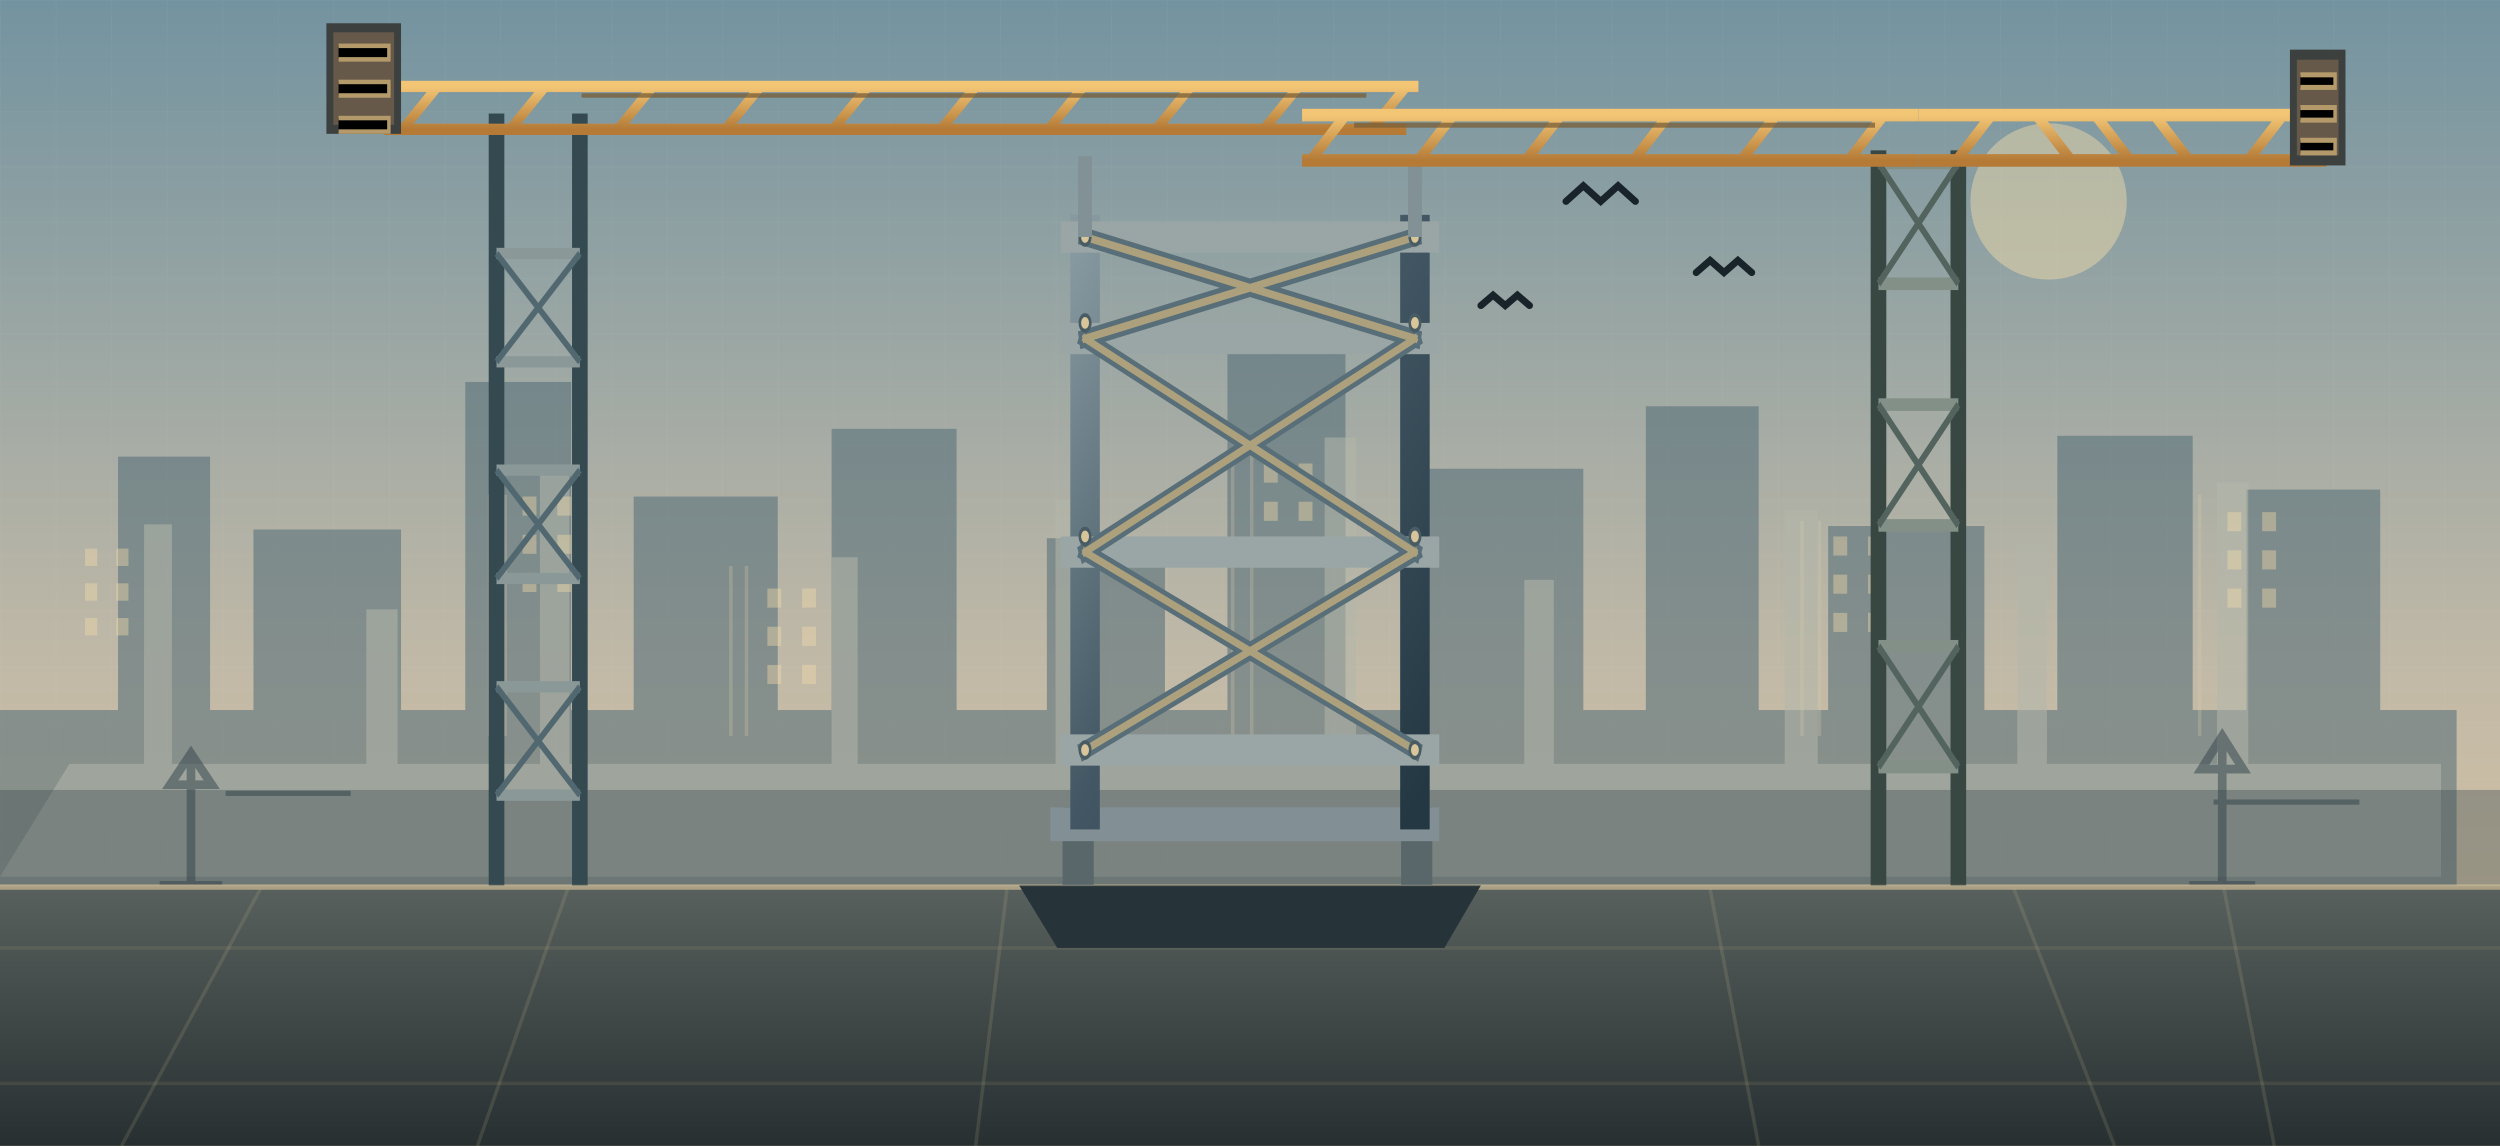
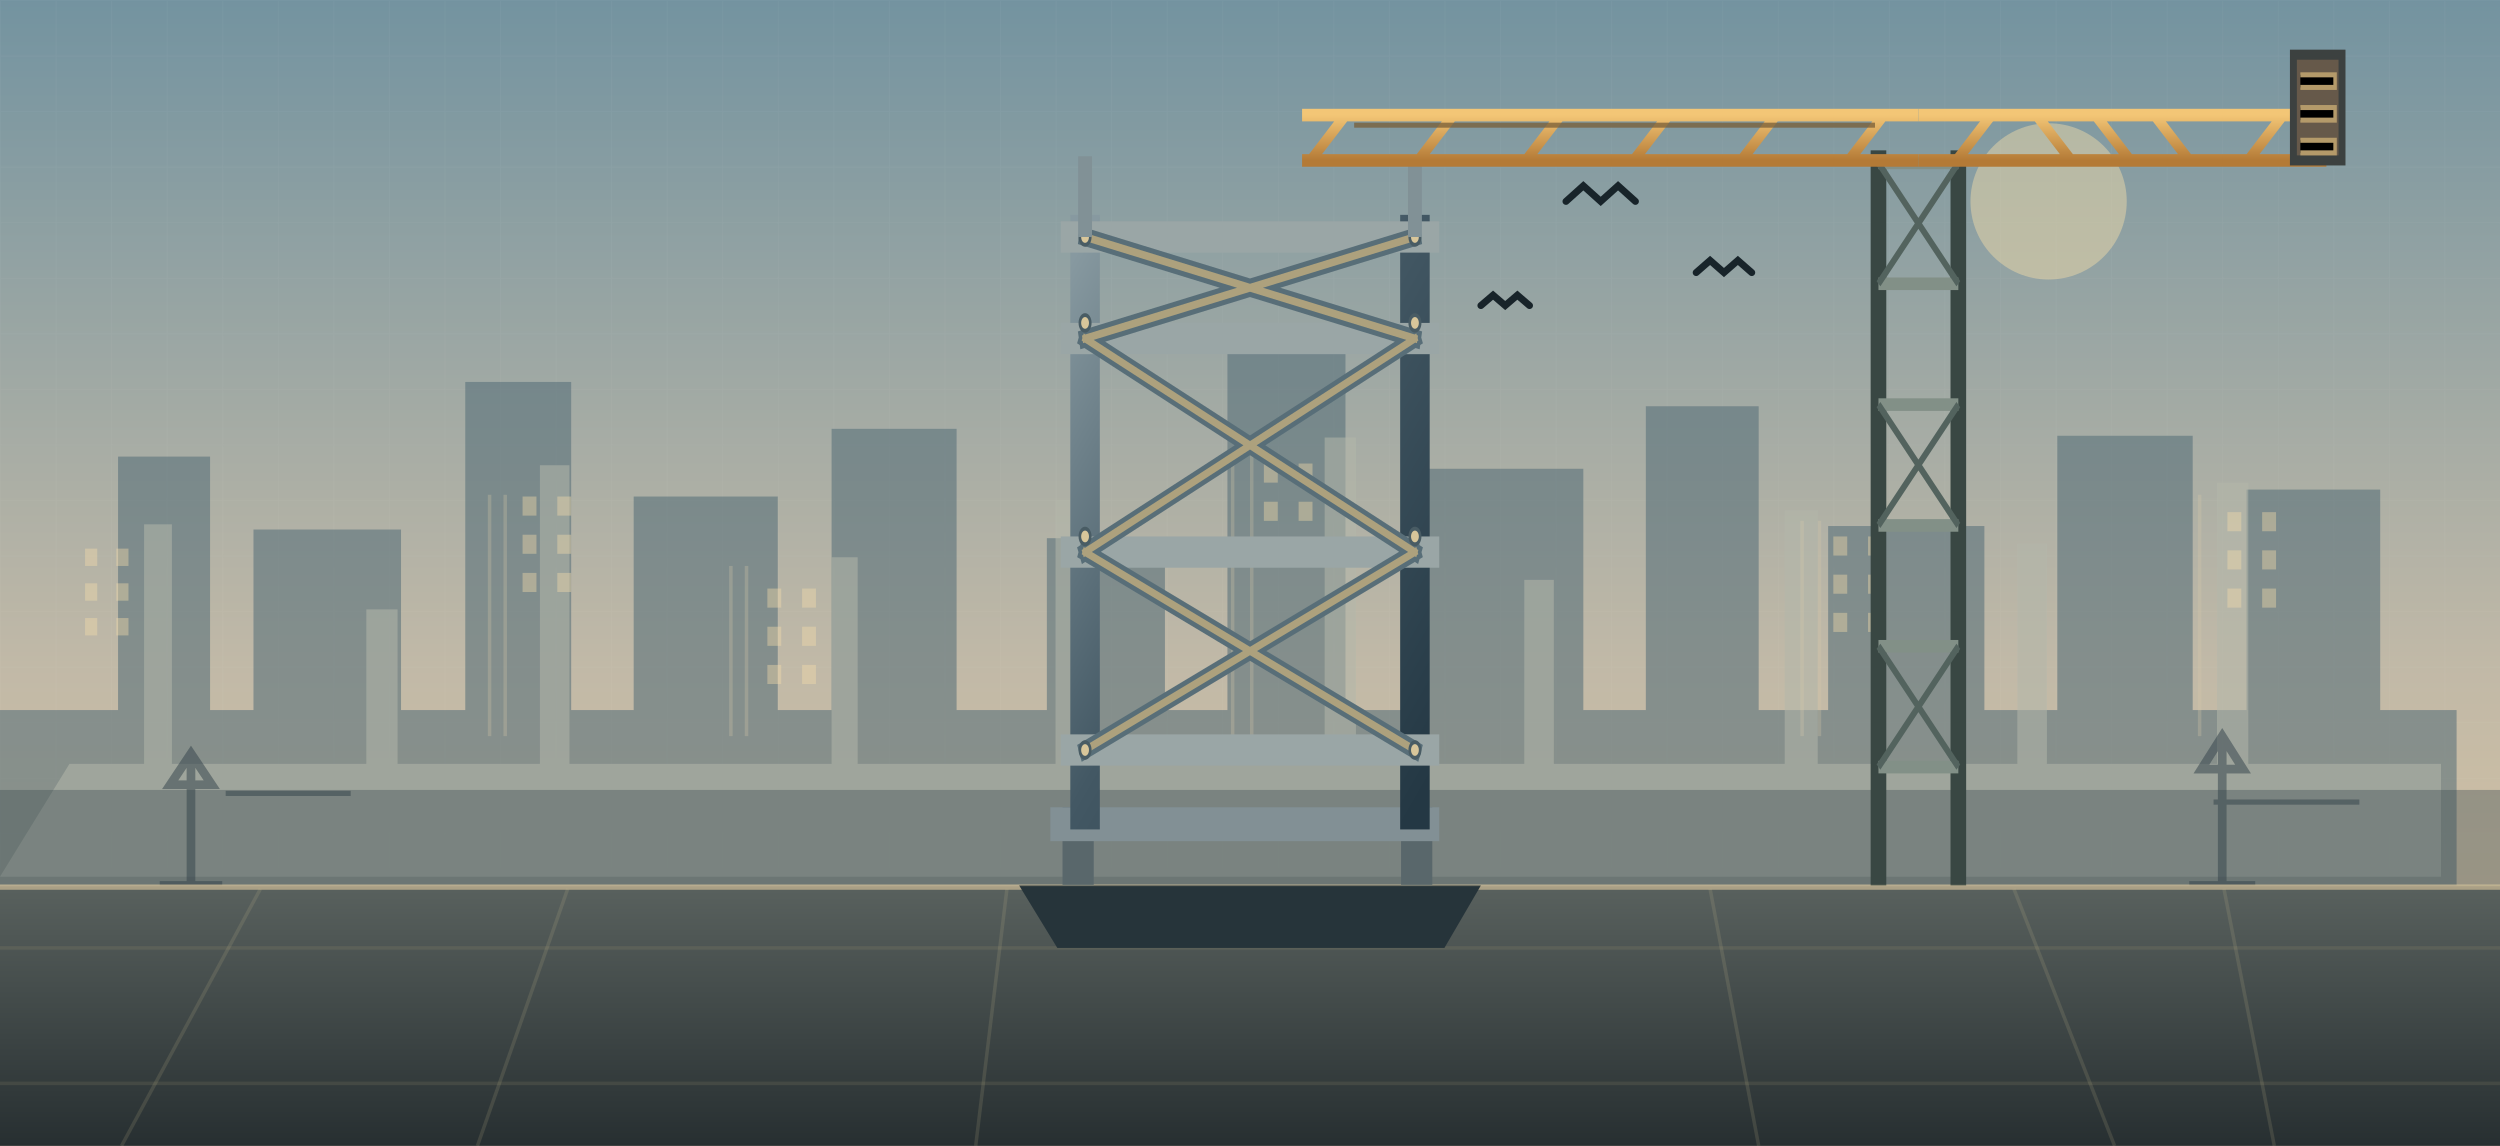
<svg xmlns="http://www.w3.org/2000/svg" class="scene" width="1440" height="660" viewBox="0 0 1440 660" role="img" aria-labelledby="scene-title scene-desc">
-   <style>#player-trolley,#beam-1,#beam-2,#beam-3,#worker-walk,#auto-trolley,#auto-beam,#bird-strike,#crash-overlay,#debris,#target-1,#target-2,#target-3,#target-label-1,#target-label-2,#target-label-3,#tower-bolts{display:none!important}</style>
+   <style>#player-crane,#beam-1,#beam-2,#beam-3,#worker-walk,#auto-trolley,#auto-beam,#bird-strike,#crash-overlay,#debris,#target-1,#target-2,#target-3,#target-label-1,#target-label-2,#target-label-3,#tower-bolts{display:none!important}</style>
  <defs>
    <linearGradient id="sky" x2="0" y2="1">
      <stop stop-color="#7393a0" />
      <stop offset=".58" stop-color="#c1b9a7" />
      <stop offset="1" stop-color="#e0c69e" />
    </linearGradient>
    <linearGradient id="steel" x2="1" y2="1">
      <stop stop-color="#8799a0" />
      <stop offset=".48" stop-color="#435864" />
      <stop offset="1" stop-color="#243844" />
    </linearGradient>
    <linearGradient id="boom" x2="0" y2="1">
      <stop stop-color="#f3c676" />
      <stop offset="1" stop-color="#b47a36" />
    </linearGradient>
    <linearGradient id="ground" x2="0" y2="1">
      <stop stop-color="#59615e" />
      <stop offset="1" stop-color="#272f31" />
    </linearGradient>
    <pattern id="grid" width="32" height="32" patternUnits="userSpaceOnUse">
      <path d="M32 0H0V32" fill="none" stroke="#fff" stroke-opacity=".035" />
    </pattern>
    <filter id="soft-shadow" x="-30%" y="-30%" width="160%" height="170%">
      <feGaussianBlur stdDeviation="8" />
    </filter>
  </defs>
  <rect width="1440" height="660" fill="url(#sky)" />
  <rect width="1440" height="500" fill="url(#grid)" />
  <circle cx="1180" cy="116" r="45" fill="#f8dfa8" opacity=".44" />
  <g fill="#526b77" opacity=".55">
    <path d="M0 409h68V263h53v146h25V305h85v104h37V220h61v189h36V286h83v123h31V247h72v162h52V310h68v99h36V194h68v215h42V270h95v139h36V234h65v175h40V303h90v106h42V251h78v158h31V282h77v127h44v106H0z" />
  </g>
  <g fill="#b3b7aa" opacity=".55">
    <path d="M40 440h43V302h16v138h112V351h18v89h82V268h17v172h151V321h15v119h114V288h18v152h137V252h18v188h97V334h17v106h133V294h19v146h115V313h17v127h98V278h18v162h111v65H0z" />
  </g>
  <g fill="#f4dca9" opacity=".4">
    <path d="M49 316h7v10h-7zm18 0h7v10h-7zm-18 20h7v10h-7zm18 0h7v10h-7zm-18 20h7v10h-7zm18 0h7v10h-7zM301 286h8v11h-8zm20 0h8v11h-8zm-20 22h8v11h-8zm20 0h8v11h-8zm-20 22h8v11h-8zm20 0h8v11h-8zM442 339h8v11h-8zm20 0h8v11h-8zm-20 22h8v11h-8zm20 0h8v11h-8zm-20 22h8v11h-8zm20 0h8v11h-8zM728 267h8v11h-8zm20 0h8v11h-8zm-20 22h8v11h-8zm20 0h8v11h-8zm-20 22h8v11h-8zm20 0h8v11h-8zM1056 309h8v11h-8zm20 0h8v11h-8zm-20 22h8v11h-8zm20 0h8v11h-8zm-20 22h8v11h-8zm20 0h8v11h-8zM1283 295h8v11h-8zm20 0h8v11h-8zm-20 22h8v11h-8zm20 0h8v11h-8zm-20 22h8v11h-8zm20 0h8v11h-8z" />
  </g>
  <g stroke="#d7c9aa" stroke-width="2" opacity=".28">
    <path d="M282 285v139M291 285v139M421 326v98M430 326v98M710 258v166M721 258v166M1038 300v124M1048 300v124M1267 285v139" />
  </g>
  <rect y="455" width="1440" height="205" fill="#34454b" opacity=".35" />
  <g opacity=".52" stroke="#34434a" fill="none" stroke-width="5">
    <path d="M110 510v-72m-18 72h36m-30-58h24l-12-18zM1280 510v-86m-19 86h38m-31-67h24l-12-19z" />
    <path d="M130 457h72m1073 5h84" stroke-width="3" />
  </g>
  <ellipse cx="717" cy="585" rx="484" ry="27" fill="#101b20" opacity=".38" filter="url(#soft-shadow)" />
  <rect y="510" width="1440" height="150" fill="url(#ground)" />
  <path d="M0 511h1440" stroke="#d6c29c" stroke-opacity=".65" stroke-width="3" />
  <path d="M0 546h1440M0 624h1440" stroke="#b8a980" stroke-opacity=".13" stroke-width="2" />
  <g stroke="#c5b58e" stroke-opacity=".16" stroke-width="2">
    <path d="m70 660 80-148m125 148 52-148m235 148 18-148m433 148-28-148m233 148-58-148m150 148-29-148" />
  </g>
  <g transform="translate(0 510) scale(1 1.5) translate(0 -510)">
    <path d="M587 510h266l-21 24H609z" fill="#26343a" />
    <path d="M612 510h18v-30h-18zm195 0h18v-30h-18z" fill="#59676b" />
    <path d="M605 480h224v13H605z" fill="#829095" />
  </g>
  <g id="tower-collapse">
    <g transform="translate(0 510) scale(1 1.5) translate(0 -510)" stroke="url(#steel)" stroke-linecap="square">
      <path id="tower-columns" d="M625 480V261M815 480V261" fill="none" stroke-width="17" />
      <path id="tower-crossbeams" d="M617 458 h206 M617 382 h206 M617 300 h206 M617 261 h206" fill="none" stroke="#9aa6a6" stroke-width="12" />
      <path id="tower-braces" d="M625 458 L815 382 M815 458 L625 382 M625 382 L815 300 M815 382 L625 300 M625 300 L815 261 M815 300 L625 261" fill="none" stroke="#586e78" stroke-width="7" />
      <path id="tower-gold-braces" d="M625 458 L815 382 M815 458 L625 382 M625 382 L815 300 M815 382 L625 300 M625 300 L815 261 M815 300 L625 261" fill="none" stroke="#c8b17f" stroke-opacity=".76" stroke-width="3" />
    </g>
    <g transform="translate(0 510) scale(1 1.5) translate(0 -510)" fill="#d8c69a" stroke="#495c64" stroke-width="1.5">
      <circle cx="625" cy="458" r="3" />
      <circle cx="815" cy="458" r="3" />
      <circle cx="625" cy="376" r="3" />
      <circle cx="815" cy="376" r="3" />
      <circle cx="625" cy="294" r="3" />
      <circle cx="815" cy="294" r="3" />
      <circle cx="625" cy="261" r="3" />
      <circle cx="815" cy="261" r="3" />
    </g>
    <g transform="translate(0 510) scale(1 1.5) translate(0 -510)" fill="none" stroke="#77d9df" stroke-width="3" stroke-dasharray="7 6" opacity=".9">
      <rect id="target-1" x="648" y="397" width="144" height="27" rx="3" />
      <rect id="target-2" x="648" y="315" width="144" height="27" rx="3" />
      <rect id="target-3" x="648" y="267" width="144" height="15" rx="3" />
    </g>
    <g transform="translate(0 510) scale(1 1.5) translate(0 -510)" fill="#d5f7f4" font-size="10" font-weight="800" letter-spacing="1.5" text-anchor="middle">
      <text id="target-label-1" x="720" y="416">TARGET 01</text>
      <text id="target-label-2" x="720" y="334">TARGET 02</text>
      <text id="target-label-3" x="720" y="279">TARGET 03</text>
    </g>
    <g id="tower-bolts" transform="translate(0 510) scale(1 1.5) translate(0 -510)" fill="#d8c69a" stroke="#495c64" stroke-width="1.5" />
    <g id="auto-placed-beams" aria-hidden="true" />
    <path d="M625 261V230m190 31v-31" transform="translate(0 510) scale(1 1.5) translate(0 -510)" stroke="#819196" stroke-width="8" />
  </g>
  <g id="player-crane" transform="translate(0 510) scale(1 1.3) translate(0 -510)">
    <path d="M286 510V168M334 510V168" fill="none" stroke="#354951" stroke-width="9" />
    <path d="M286 470h48m-48-48h48m-48-48h48m-48-48h48m-48-48h48m-48-48h48" fill="none" stroke="#8a9998" stroke-width="5" />
    <path d="m286 470 48-48m-48 0 48 48m-48-96 48-48m-48 0 48 48m-48-96 48-48m-48 0 48 48" fill="none" stroke="#526870" stroke-width="3" />
    <path d="M221 156H817M221 175H810m0-19-20 19m-42-19-20 19m-42-19-20 19m-42-19-20 19m-42-19-20 19m-42-19-20 19m-42-19-20 19m-42-19-20 19m-42-19-20 19m-42-19-20 19" fill="none" stroke="url(#boom)" stroke-width="5" />
    <path d="M335 160h452" stroke="#785d37" stroke-opacity=".75" stroke-width="2" />
    <path d="M190 130h39v45h-39z" fill="#66594a" stroke="#3c4140" stroke-width="4" />
    <path d="M195 138h29v6h-29m0 10h29v6h-29m0 10h29v6h-29" stroke="#b49a6a" stroke-width="2" />
    <g id="player-trolley">
      <path d="M507 147h42v28h-42z" fill="#efbd66" stroke="#725834" stroke-width="4" />
      <path d="M511 153h34v5h-34z" fill="#ffe1a0" opacity=".7" />
      <circle cx="515" cy="177" r="5" fill="#705c3b" />
      <circle cx="541" cy="177" r="5" fill="#705c3b" />
      <path id="hoist-line" d="M528 175v158" stroke="#273943" stroke-width="3" />
      <g id="hook" transform="translate(0 0)">
        <path d="M519 332h18l-2 18h-14z" fill="#a8b2ae" stroke="#394951" stroke-width="3" />
        <path d="M515 352h25l-4 12h-18z" fill="#56686e" />
      </g>
      <circle cx="528" cy="168" r="5" fill="#ffdf91" />
    </g>
  </g>
  <g id="beam-1" transform="translate(270 0)">
    <path class="beam-stand" d="M0 499v-18m-12 18h24" stroke="#293b43" stroke-width="3" />
    <rect x="-32" y="465" width="65" height="13" rx="2" fill="#9ba8a7" stroke="#33464e" stroke-width="3" />
    <path d="M-21 465v13m43-13v13" stroke="#4c616a" stroke-width="3" />
    <rect x="-42" y="440" width="84" height="23" rx="11" fill="#14252e" stroke="#61747a" />
    <text id="beam-weight-1" x="0" y="456" fill="#e9f0eb" text-anchor="middle" font-size="12.5" font-weight="700">8,000 lb</text>
  </g>
  <g id="beam-2" transform="translate(500 0)">
    <path class="beam-stand" d="M0 499v-18m-12 18h24" stroke="#293b43" stroke-width="3" />
    <rect x="-32" y="465" width="65" height="13" rx="2" fill="#879797" stroke="#33464e" stroke-width="3" />
    <path d="M-21 465v13m43-13v13" stroke="#4c616a" stroke-width="3" />
    <rect x="-42" y="440" width="84" height="23" rx="11" fill="#14252e" stroke="#61747a" />
    <text id="beam-weight-2" x="0" y="456" fill="#e9f0eb" text-anchor="middle" font-size="12.5" font-weight="700">6,500 lb</text>
  </g>
  <g id="beam-3" transform="translate(620 0)">
    <path class="beam-stand" d="M0 499v-18m-12 18h24" stroke="#293b43" stroke-width="3" />
    <rect x="-32" y="465" width="65" height="13" rx="2" fill="#aab5b0" stroke="#33464e" stroke-width="3" />
    <path d="M-21 465v13m43-13v13" stroke="#4c616a" stroke-width="3" />
    <rect x="-42" y="440" width="84" height="23" rx="11" fill="#14252e" stroke="#61747a" />
    <text id="beam-weight-3" x="0" y="456" fill="#e9f0eb" text-anchor="middle" font-size="12.5" font-weight="700">5,000 lb</text>
  </g>
  <g id="worker-walk">
    <g id="tower-worker" transform="translate(0 510) scale(1 1.5) translate(0 -510) translate(746 335) scale(1 .9)" stroke-linecap="round" stroke-linejoin="round">
      <path id="worker-legs" d="M-6 27v18m8-18 9 17" stroke="#35444a" stroke-width="5" />
      <path d="M-8 9h15l5 20H-12z" fill="#c7463b" stroke="#792f2b" stroke-width="2" />
      <path d="M-4 8-12 19m19-10 9 8" fill="none" stroke="#c7463b" stroke-width="5" />
      <circle cx="0" cy="0" r="7" fill="#bd8565" stroke="#644c43" stroke-width="2" />
      <path d="M-8-4h16l-3-5h-10z" fill="#f2bd54" stroke="#805b2b" stroke-width="2" />
      <path d="M15 14 21 7l3 2-6 8" stroke="#8d6940" stroke-width="3" />
    </g>
  </g>
  <g transform="translate(0 510) scale(1 1.45) translate(0 -510)">
    <path d="M1082 510V218M1128 510V218" fill="none" stroke="#394743" stroke-width="9" />
    <path d="M1082 463h46m-46-48h46m-46-48h46m-46-48h46m-46-48h46m-46-48h46" fill="none" stroke="#829087" stroke-width="5" />
    <path d="m1082 463 46-48m-46 0 46 48m-46-96 46-48m-46 0 46 48m-46-96 46-48m-46 0 46 48" fill="none" stroke="#53635e" stroke-width="3" />
    <path d="M1105 204H750m0 18h355m-330-18-20 18m82-18-20 18m82-18-20 18m82-18-20 18m82-18-20 18m82-18-20 18m82-18-20 18" fill="none" stroke="url(#boom)" stroke-width="5" />
    <path d="M1105 204h235m0 18h-235m210-18-20 18m-54-18 20 18m-54-18 20 18m-54-18 20 18" fill="none" stroke="url(#boom)" stroke-width="5" />
    <path d="M780 208h300" stroke="#785d37" stroke-opacity=".75" stroke-width="2" />
    <path d="M1321 180h28v42h-28z" fill="#66594a" stroke="#3c4140" stroke-width="4" />
    <path d="M1325 188h20v5h-20m0 8h20v5h-20m0 8h20v5h-20" stroke="#b49a6a" stroke-width="2" />
    <g id="auto-trolley">
      <path d="M902 197h40v25h-40z" fill="#d4a956" stroke="#5a4b31" stroke-width="4" />
      <circle cx="910" cy="224" r="5" fill="#51452f" />
      <circle cx="934" cy="224" r="5" fill="#51452f" />
      <path id="auto-hoist-line" d="M922 222v110" stroke="#273943" stroke-width="3" />
      <g id="auto-hook">
        <path d="M913 329h18l-2 18h-14z" fill="#a8b2ae" stroke="#394951" stroke-width="3" />
        <path d="M909 347h25l-4 12h-18z" fill="#56686e" />
      </g>
      <circle cx="922" cy="199" r="5" fill="#ffdf91" />
    </g>
  </g>
  <g id="auto-beam" transform="translate(922 260)">
    <rect x="-41" y="-7" width="82" height="14" rx="2" fill="#c4a65f" stroke="#554a36" stroke-width="3" />
    <path d="M-25-7v14m50-14v14" stroke="#625539" stroke-width="3" />
  </g>
  <g fill="none" stroke="#18242a" stroke-width="4" stroke-linecap="round">
    <path d="m902 116 10-9 10 9 10-9 10 9" />
    <path d="m977 157 8-7 8 7 8-7 8 7" />
    <path d="m853 176 7-6 7 6 7-6 7 6" />
  </g>
  <g id="bird-strike" fill="none" stroke="#18242a" stroke-width="4" stroke-linecap="round" transform="translate(-80 205)" aria-hidden="true">
    <path d="m0 10 10-9 10 9 10-9 10 9" />
  </g>
  <g id="crash-overlay" display="none" text-anchor="middle">
    <rect width="1440" height="660" fill="#08131d" opacity=".58" />
    <text id="failure-cause" x="720" y="286" fill="#ff766d" font-size="20" font-weight="900" letter-spacing="5">LOAD LIMIT EXCEEDED</text>
    <text id="failure-title" x="720" y="338" fill="#fff6e7" font-size="42" font-weight="900" letter-spacing="3">LEVEL FAILED</text>
  </g>
  <g id="debris" display="none" aria-hidden="true" />
  <path d="M0 510h1440" stroke="#f2dbab" stroke-opacity=".16" stroke-width="1" />
</svg>
